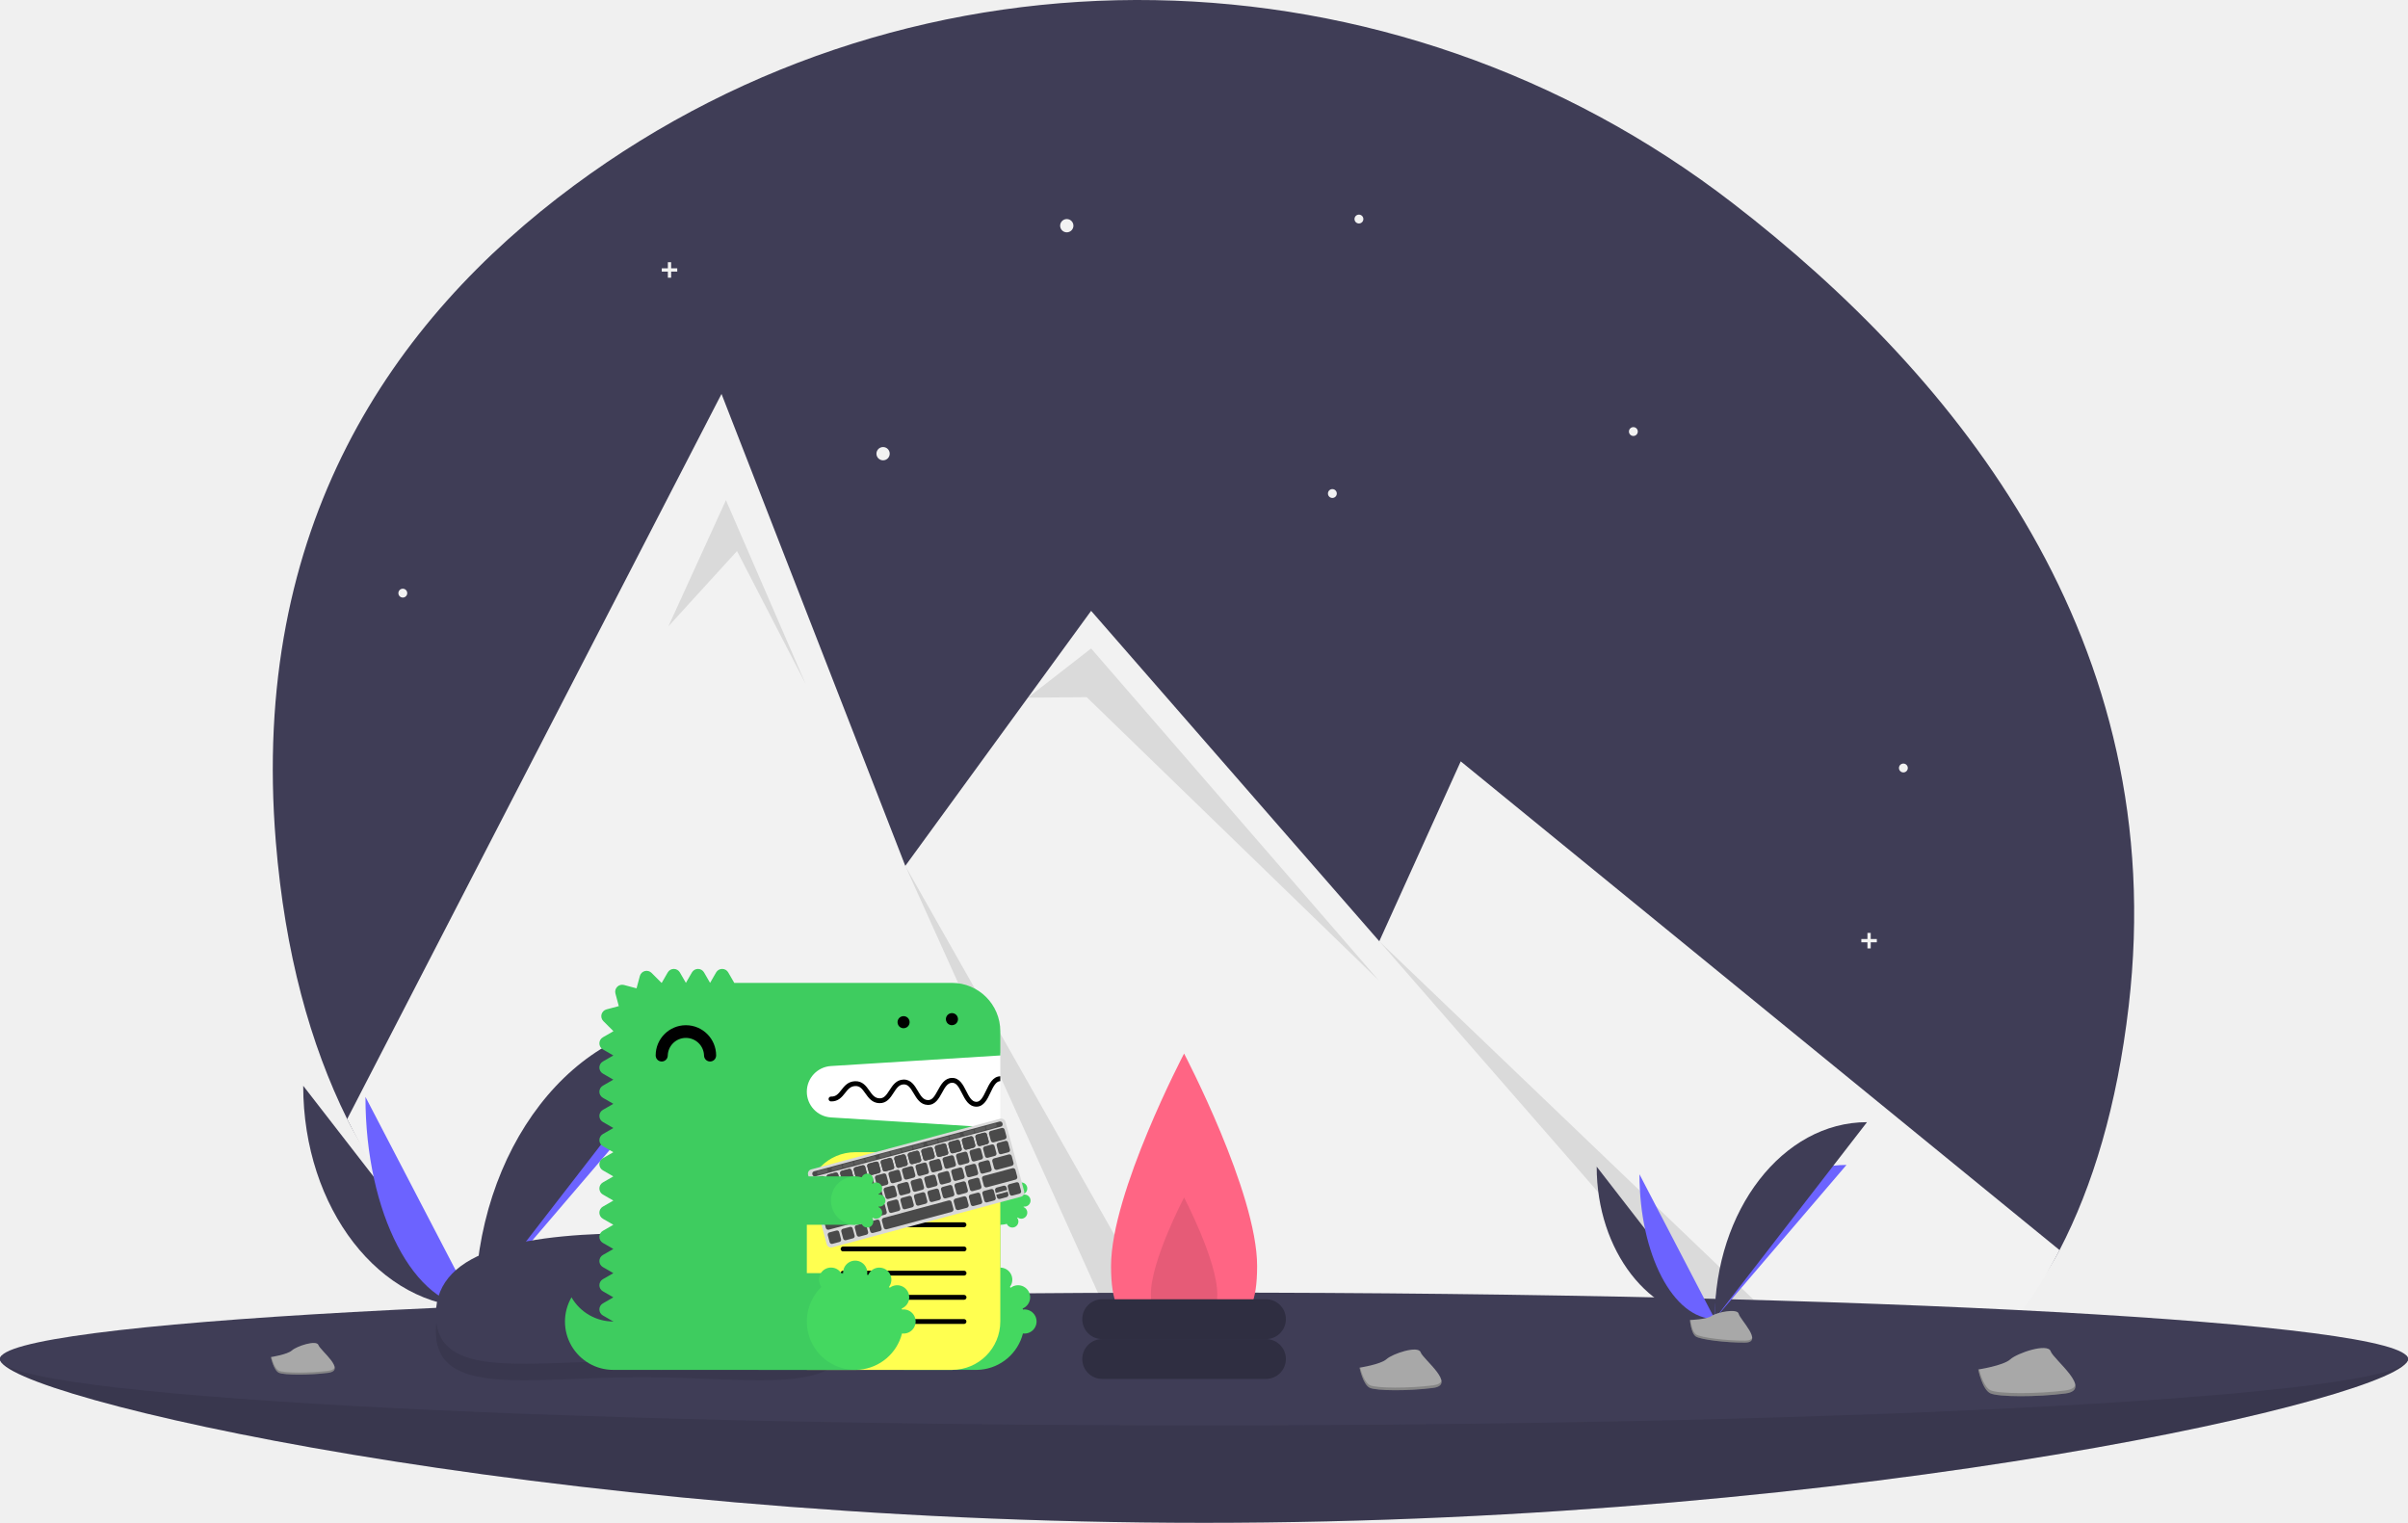
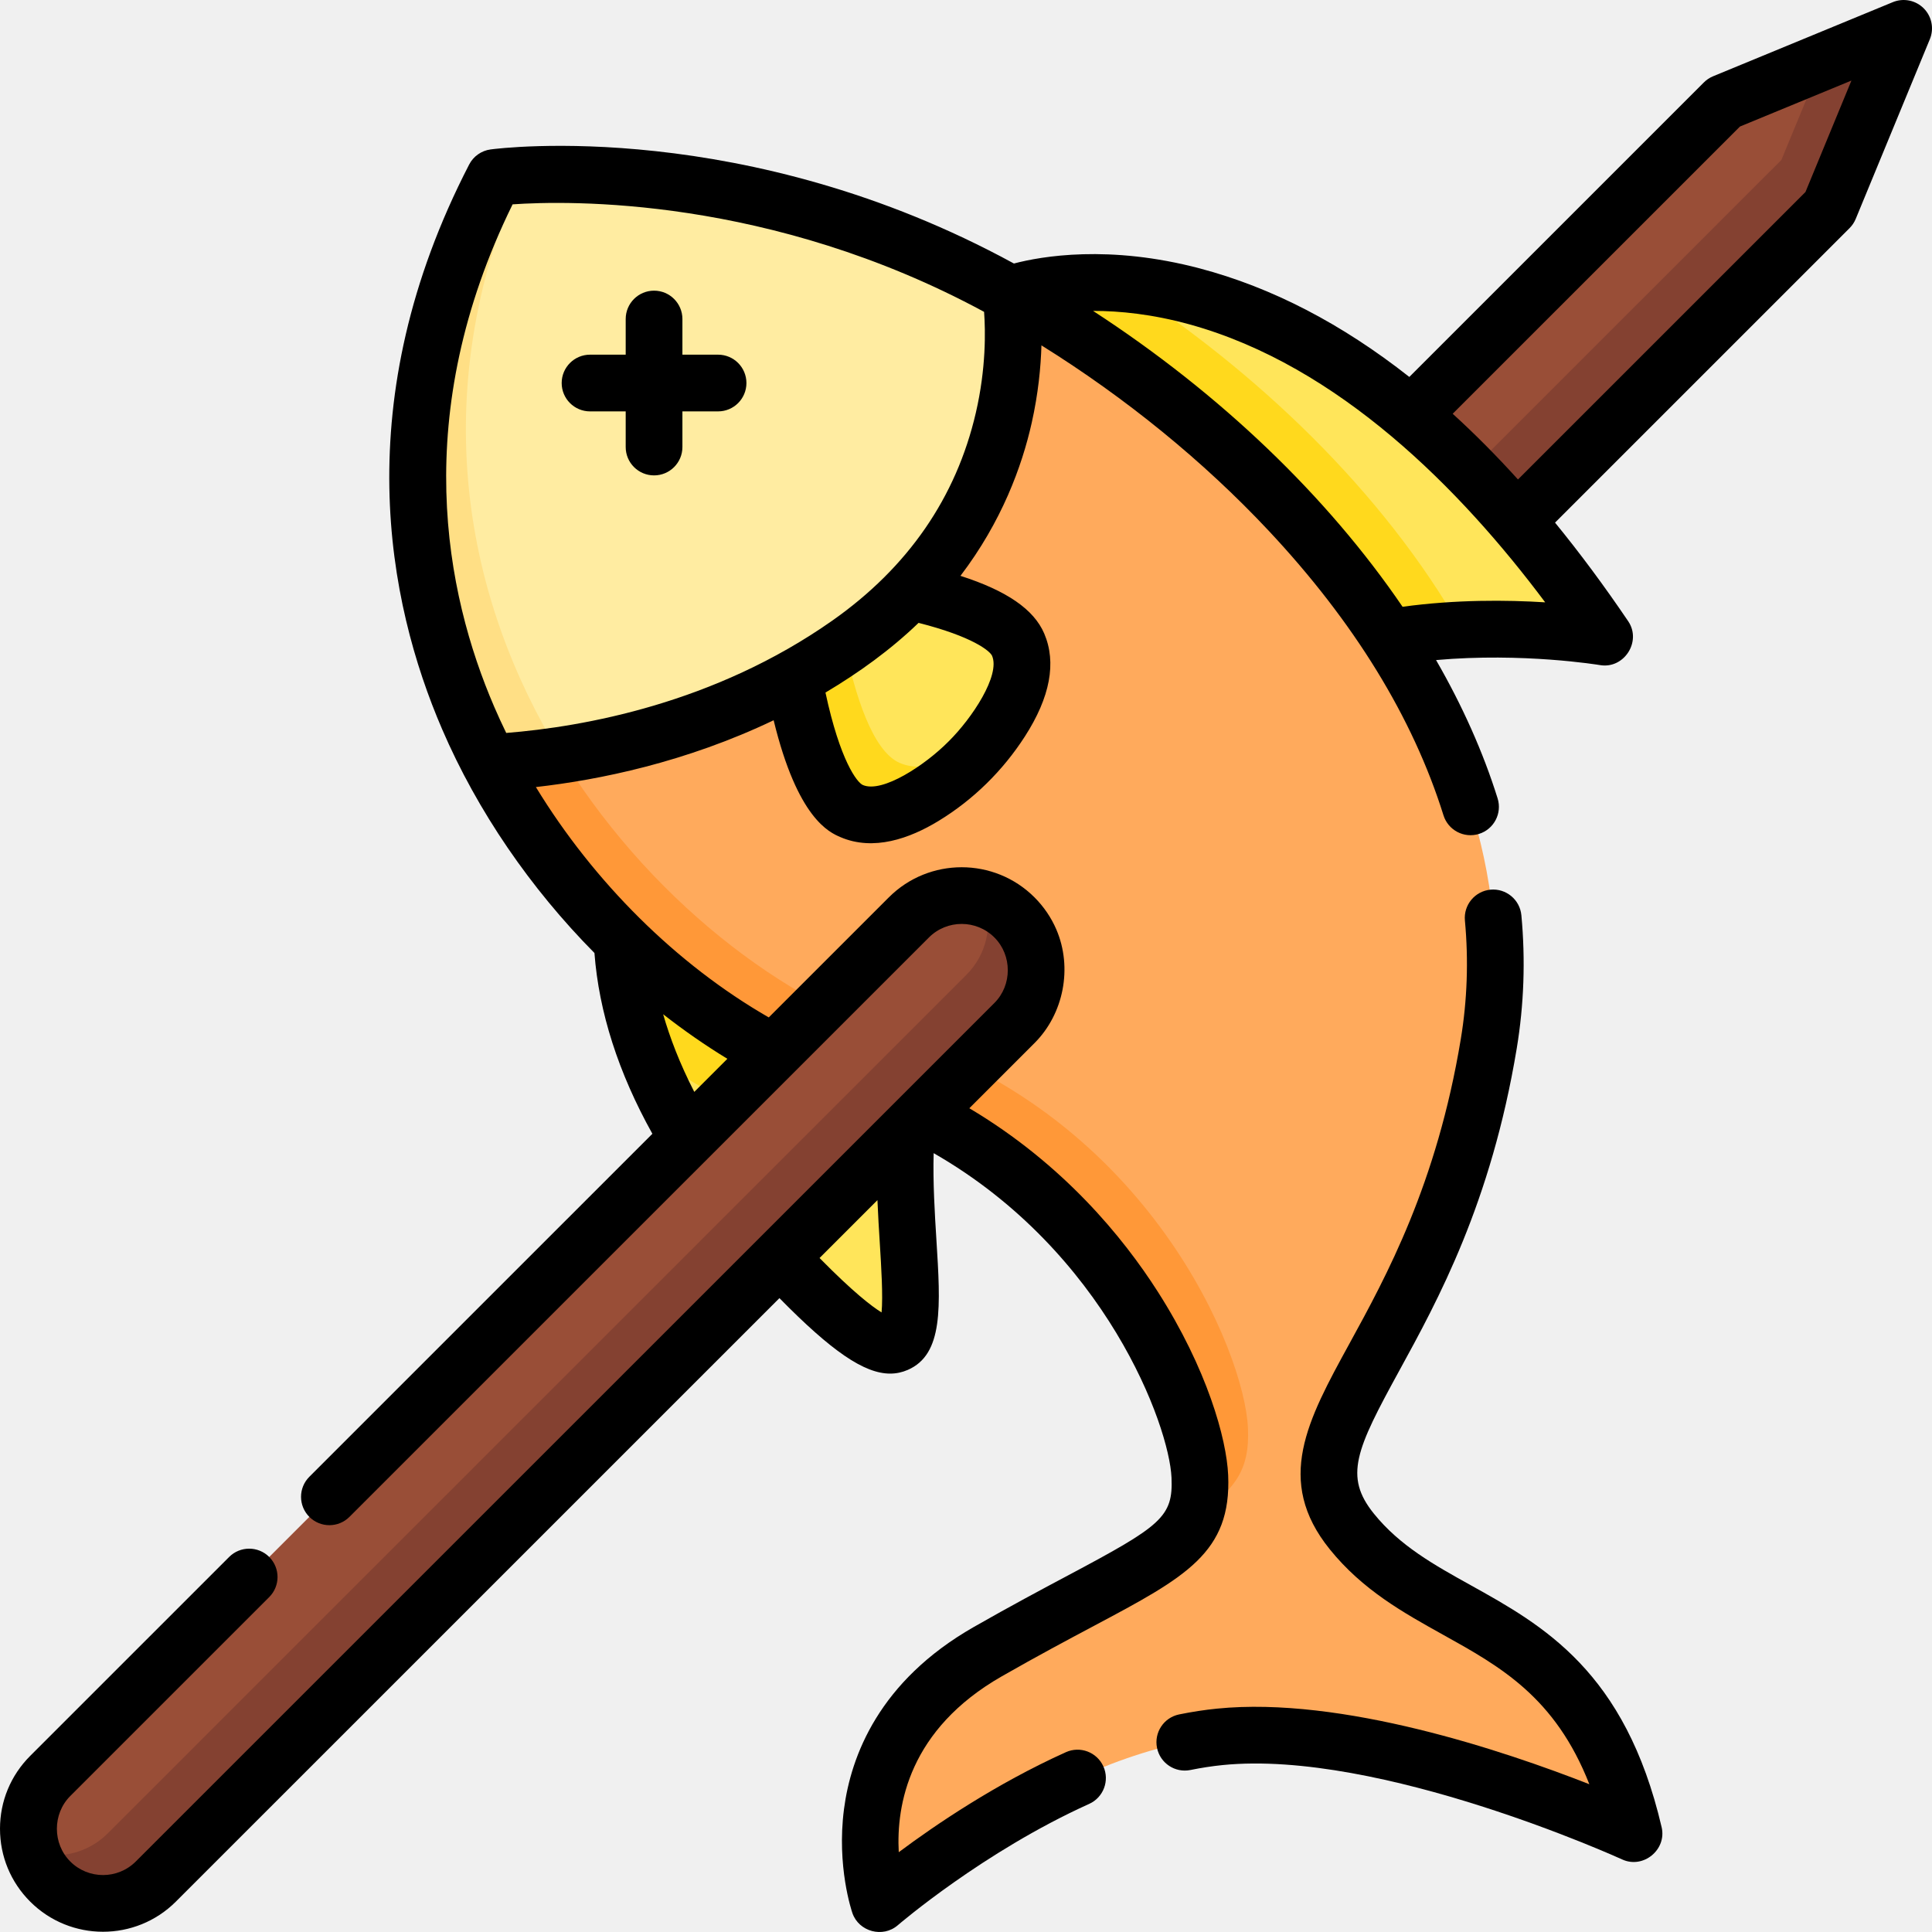
- <svg xmlns="http://www.w3.org/2000/svg" width="1088" height="687.962" viewBox="0 0 1088 687.962">
-   <g id="Group_12" data-name="Group 12" transform="translate(-57 -56)">
-     <g id="Group_11" data-name="Group 11" transform="translate(57 56)">
-       <path id="Path_83" data-name="Path 83" d="M1017.81,560.461c-5.27,45.15-16.22,81.4-31.25,110.31-20,38.52-54.21,54.04-84.77,70.28a193.275,193.275,0,0,1-27.46,11.94c-55.61,19.3-117.85,14.18-166.74,3.99a657.282,657.282,0,0,0-104.09-13.16q-14.97-.675-29.97-.67c-15.42.02-293.07,5.29-360.67-131.57-16.69-33.76-28.13-75-32.24-125.27-11.63-142.12,52.29-235.46,134.74-296.47,155.97-115.41,369.76-110.57,523.43,7.88C941.15,276.621,1036.99,396.031,1017.81,560.461Z" transform="translate(-56 -106.019)" fill="#3f3d56" />
-       <path id="Path_84" data-name="Path 84" d="M986.56,670.771c-20,38.52-47.21,64.04-77.77,80.28a193.272,193.272,0,0,1-27.46,11.94c-55.61,19.3-117.85,14.18-166.74,3.99a657.3,657.3,0,0,0-104.09-13.16q-14.97-.675-29.97-.67-23.13.03-46.25,1.72c-100.17,7.36-253.82-6.43-321.42-143.29L382,283.981,444.95,445.6l20.09,51.59,55.37-75.98L549,381.981l130.2,149.27,36.8-81.27L970.78,657.9l14.21,11.59Z" transform="translate(-56 -106.019)" fill="#f2f2f2" />
-       <path id="Path_85" data-name="Path 85" d="M302,282.962l26-57,36,83-31-60Z" opacity="0.1" />
-       <path id="Path_86" data-name="Path 86" d="M610.5,753.821q-14.97-.675-29.97-.67L465.04,497.191Z" transform="translate(-56 -106.019)" opacity="0.1" />
-       <path id="Path_87" data-name="Path 87" d="M464.411,315.191,493,292.962l130,150-132-128Z" opacity="0.1" />
-       <path id="Path_88" data-name="Path 88" d="M908.79,751.051a193.265,193.265,0,0,1-27.46,11.94L679.2,531.251Z" transform="translate(-56 -106.019)" opacity="0.1" />
-       <circle id="Ellipse_11" data-name="Ellipse 11" cx="3" cy="3" r="3" transform="translate(479 98.962)" fill="#f2f2f2" />
-       <circle id="Ellipse_12" data-name="Ellipse 12" cx="3" cy="3" r="3" transform="translate(396 201.962)" fill="#f2f2f2" />
-       <circle id="Ellipse_13" data-name="Ellipse 13" cx="2" cy="2" r="2" transform="translate(600 220.962)" fill="#f2f2f2" />
-       <circle id="Ellipse_14" data-name="Ellipse 14" cx="2" cy="2" r="2" transform="translate(180 265.962)" fill="#f2f2f2" />
-       <circle id="Ellipse_15" data-name="Ellipse 15" cx="2" cy="2" r="2" transform="translate(612 96.962)" fill="#f2f2f2" />
-       <circle id="Ellipse_16" data-name="Ellipse 16" cx="2" cy="2" r="2" transform="translate(736 192.962)" fill="#f2f2f2" />
-       <circle id="Ellipse_17" data-name="Ellipse 17" cx="2" cy="2" r="2" transform="translate(858 344.962)" fill="#f2f2f2" />
-       <path id="Path_89" data-name="Path 89" d="M306,121.222h-2.76v-2.76h-1.48v2.76H299V122.7h2.76v2.759h1.48V122.7H306Z" fill="#f2f2f2" />
-       <path id="Path_90" data-name="Path 90" d="M848,424.222h-2.76v-2.76h-1.48v2.76H841V425.7h2.76v2.759h1.48V425.7H848Z" fill="#f2f2f2" />
-       <path id="Path_91" data-name="Path 91" d="M1144,719.981c0,16.569-243.557,74-544,74s-544-57.431-544-74,243.557,14,544,14S1144,703.413,1144,719.981Z" transform="translate(-56 -106.019)" fill="#3f3d56" />
-       <path id="Path_92" data-name="Path 92" d="M1144,719.981c0,16.569-243.557,74-544,74s-544-57.431-544-74,243.557,14,544,14S1144,703.413,1144,719.981Z" transform="translate(-56 -106.019)" opacity="0.1" />
-       <ellipse id="Ellipse_18" data-name="Ellipse 18" cx="544" cy="30" rx="544" ry="30" transform="translate(0 583.962)" fill="#3f3d56" />
-       <path id="Path_93" data-name="Path 93" d="M624,677.981c0,33.137-14.775,24-33,24s-33,9.137-33-24,33-96,33-96S624,644.844,624,677.981Z" transform="translate(-56 -106.019)" fill="#ff6584" />
-       <path id="Path_94" data-name="Path 94" d="M606,690.66c0,15.062-6.716,10.909-15,10.909s-15,4.153-15-10.909,15-43.636,15-43.636S606,675.6,606,690.66Z" transform="translate(-56 -106.019)" opacity="0.1" />
-       <rect id="Rectangle_97" data-name="Rectangle 97" width="92" height="18" rx="9" transform="translate(489 604.962)" fill="#2f2e41" />
-       <rect id="Rectangle_98" data-name="Rectangle 98" width="92" height="18" rx="9" transform="translate(489 586.962)" fill="#2f2e41" />
-       <path id="Path_95" data-name="Path 95" d="M193,596.547c0,55.343,34.719,100.126,77.626,100.126" transform="translate(-56 -106.019)" fill="#3f3d56" />
-       <path id="Path_96" data-name="Path 96" d="M270.626,696.673c0-55.965,38.745-101.251,86.626-101.251" transform="translate(-56 -106.019)" fill="#6c63ff" />
-       <path id="Path_97" data-name="Path 97" d="M221.125,601.564c0,52.57,22.14,95.109,49.5,95.109" transform="translate(-56 -106.019)" fill="#6c63ff" />
-       <path id="Path_98" data-name="Path 98" d="M270.626,696.673c0-71.511,44.783-129.377,100.126-129.377" transform="translate(-56 -106.019)" fill="#3f3d56" />
-       <path id="Path_99" data-name="Path 99" d="M254.3,697.379s11.009-.339,14.326-2.7,16.934-5.183,17.757-1.395,16.544,18.844,4.115,18.945-28.879-1.936-32.19-3.953S254.3,697.379,254.3,697.379Z" transform="translate(-56 -106.019)" fill="#a8a8a8" />
-       <path id="Path_100" data-name="Path 100" d="M290.716,710.909c-12.429.1-28.879-1.936-32.19-3.953-2.522-1.536-3.527-7.048-3.863-9.591l-.368.014s.7,8.879,4.009,10.9,19.761,4.053,32.19,3.953c3.588-.029,4.827-1.305,4.759-3.2C294.755,710.174,293.386,710.887,290.716,710.909Z" transform="translate(-56 -106.019)" opacity="0.2" />
-       <path id="Path_101" data-name="Path 101" d="M777.429,633.081c0,38.029,23.857,68.8,53.341,68.8" transform="translate(-56 -106.019)" fill="#3f3d56" />
-       <path id="Path_102" data-name="Path 102" d="M830.769,701.882c0-38.456,26.623-69.575,59.525-69.575" transform="translate(-56 -106.019)" fill="#6c63ff" />
-       <path id="Path_103" data-name="Path 103" d="M796.755,636.528c0,36.124,15.213,65.354,34.014,65.354" transform="translate(-56 -106.019)" fill="#6c63ff" />
-       <path id="Path_104" data-name="Path 104" d="M830.769,701.882c0-49.139,30.773-88.9,68.8-88.9" transform="translate(-56 -106.019)" fill="#3f3d56" />
-       <path id="Path_105" data-name="Path 105" d="M819.548,702.367s7.565-.233,9.844-1.856,11.636-3.562,12.2-.958,11.368,12.949,2.828,13.018-19.844-1.33-22.119-2.716S819.548,702.367,819.548,702.367Z" transform="translate(-56 -106.019)" fill="#a8a8a8" />
-       <path id="Path_106" data-name="Path 106" d="M844.574,711.664c-8.54.069-19.844-1.33-22.119-2.716-1.733-1.056-2.423-4.843-2.654-6.59l-.253.01s.479,6.1,2.755,7.487,13.579,2.785,22.119,2.716c2.465-.02,3.317-.9,3.27-2.2C847.349,711.159,846.409,711.649,844.574,711.664Z" transform="translate(-56 -106.019)" opacity="0.2" />
-       <path id="Path_107" data-name="Path 107" d="M949.813,724.718s11.36-1.729,14.5-4.591,16.89-7.488,18.217-3.667,19.494,17.447,6.633,19.107-30.153,1.609-33.835-.065S949.813,724.718,949.813,724.718Z" transform="translate(-56 -106.019)" fill="#a8a8a8" />
-       <path id="Path_108" data-name="Path 108" d="M989.228,734.173c-12.86,1.659-30.153,1.609-33.835-.065-2.8-1.275-4.535-6.858-5.2-9.45l-.379.061s1.833,9.109,5.516,10.783,20.975,1.725,33.835.065c3.712-.479,4.836-1.956,4.529-3.906C993.319,732.907,991.991,733.817,989.228,734.173Z" transform="translate(-56 -106.019)" opacity="0.2" />
-       <path id="Path_109" data-name="Path 109" d="M670.26,723.9s9.587-1.459,12.237-3.875,14.255-6.32,15.374-3.095,16.452,14.725,5.6,16.125-25.448,1.358-28.555-.055S670.26,723.9,670.26,723.9Z" transform="translate(-56 -106.019)" fill="#a8a8a8" />
-       <path id="Path_110" data-name="Path 110" d="M703.524,731.875c-10.853,1.4-25.448,1.358-28.555-.055-2.367-1.076-3.827-5.788-4.39-7.976l-.32.051s1.547,7.687,4.655,9.1,17.7,1.456,28.555.055c3.133-.4,4.081-1.651,3.822-3.3C706.977,730.807,705.856,731.575,703.524,731.875Z" transform="translate(-56 -106.019)" opacity="0.2" />
-       <path id="Path_111" data-name="Path 111" d="M178.389,719.109s7.463-1.136,9.527-3.016,11.1-4.92,11.969-2.409,12.808,11.463,4.358,12.553-19.811,1.057-22.23-.043S178.389,719.109,178.389,719.109Z" transform="translate(-56 -106.019)" fill="#a8a8a8" />
-       <path id="Path_112" data-name="Path 112" d="M204.285,725.321c-8.449,1.09-19.811,1.057-22.23-.043-1.842-.838-2.979-4.506-3.417-6.209l-.249.04s1.2,5.984,3.624,7.085,13.781,1.133,22.23.043c2.439-.315,3.177-1.285,2.976-2.566C206.973,724.489,206.1,725.087,204.285,725.321Z" transform="translate(-56 -106.019)" opacity="0.2" />
-       <path id="Path_113" data-name="Path 113" d="M439.7,707.337c0,30.22-42.124,20.873-93.7,20.873s-93.074,9.347-93.074-20.873,42.118-36.793,93.694-36.793S439.7,677.117,439.7,707.337Z" transform="translate(-56 -106.019)" opacity="0.1" />
-       <path id="Path_114" data-name="Path 114" d="M439.7,699.9c0,30.22-42.124,20.873-93.7,20.873s-93.074,9.347-93.074-20.873S295.04,663.1,346.616,663.1,439.7,669.676,439.7,699.9Z" transform="translate(-56 -106.019)" fill="#3f3d56" />
-     </g>
-     <g id="docusaurus_keytar" transform="translate(312.271 493.733)">
-       <path id="Path_40" data-name="Path 40" d="M99,52h91.791V89.153H99Z" transform="translate(5.904 -14.001)" fill="#fff" fill-rule="evenodd" />
-       <path id="Path_41" data-name="Path 41" d="M24.855,163.927A21.828,21.828,0,0,1,5.947,153a21.829,21.829,0,0,0,18.908,32.782H46.71V163.927Z" transform="translate(-3 -4.634)" fill="#3ecc5f" fill-rule="evenodd" />
-       <path id="Path_42" data-name="Path 42" d="M121.861,61.1l76.514-4.782V45.39A21.854,21.854,0,0,0,176.52,23.535H78.173L75.441,18.8a3.154,3.154,0,0,0-5.464,0l-2.732,4.732L64.513,18.8a3.154,3.154,0,0,0-5.464,0l-2.732,4.732L53.586,18.8a3.154,3.154,0,0,0-5.464,0L45.39,23.535c-.024,0-.046,0-.071,0l-4.526-4.525a3.153,3.153,0,0,0-5.276,1.414l-1.5,5.577-5.674-1.521a3.154,3.154,0,0,0-3.863,3.864L26,34.023l-5.575,1.494a3.155,3.155,0,0,0-1.416,5.278l4.526,4.526c0,.023,0,.046,0,.07L18.8,48.122a3.154,3.154,0,0,0,0,5.464l4.732,2.732L18.8,59.05a3.154,3.154,0,0,0,0,5.464l4.732,2.732L18.8,69.977a3.154,3.154,0,0,0,0,5.464l4.732,2.732L18.8,80.9a3.154,3.154,0,0,0,0,5.464L23.535,89.1,18.8,91.832a3.154,3.154,0,0,0,0,5.464l4.732,2.732L18.8,102.76a3.154,3.154,0,0,0,0,5.464l4.732,2.732L18.8,113.687a3.154,3.154,0,0,0,0,5.464l4.732,2.732L18.8,124.615a3.154,3.154,0,0,0,0,5.464l4.732,2.732L18.8,135.542a3.154,3.154,0,0,0,0,5.464l4.732,2.732L18.8,146.469a3.154,3.154,0,0,0,0,5.464l4.732,2.732L18.8,157.4a3.154,3.154,0,0,0,0,5.464l4.732,2.732L18.8,168.324a3.154,3.154,0,0,0,0,5.464l4.732,2.732A21.854,21.854,0,0,0,45.39,198.375H176.52a21.854,21.854,0,0,0,21.855-21.855V89.1l-76.514-4.782a11.632,11.632,0,0,1,0-23.219" transform="translate(-1.681 -17.226)" fill="#3ecc5f" fill-rule="evenodd" />
-       <path id="Path_43" data-name="Path 43" d="M143,186.71h32.782V143H143Z" transform="translate(9.984 -5.561)" fill="#3ecc5f" fill-rule="evenodd" />
-       <path id="Path_44" data-name="Path 44" d="M196.71,159.855a5.438,5.438,0,0,0-.7.07c-.042-.164-.081-.329-.127-.493a5.457,5.457,0,1,0-5.4-9.372q-.181-.185-.366-.367a5.454,5.454,0,1,0-9.384-5.4c-.162-.046-.325-.084-.486-.126a5.467,5.467,0,1,0-10.788,0c-.162.042-.325.08-.486.126a5.457,5.457,0,1,0-9.384,5.4,21.843,21.843,0,1,0,36.421,21.02,5.452,5.452,0,1,0,.7-10.858" transform="translate(10.912 -6.025)" fill="#44d860" fill-rule="evenodd" />
-       <path id="Path_45" data-name="Path 45" d="M153,124.855h32.782V103H153Z" transform="translate(10.912 -9.271)" fill="#3ecc5f" fill-rule="evenodd" />
-       <path id="Path_46" data-name="Path 46" d="M194.855,116.765a2.732,2.732,0,1,0,0-5.464,2.811,2.811,0,0,0-.349.035c-.022-.082-.04-.164-.063-.246a2.733,2.733,0,0,0-1.052-5.253,2.7,2.7,0,0,0-1.648.566q-.09-.093-.184-.184a2.7,2.7,0,0,0,.553-1.633,2.732,2.732,0,0,0-5.245-1.07,10.928,10.928,0,1,0,0,21.031,2.732,2.732,0,0,0,5.245-1.07,2.7,2.7,0,0,0-.553-1.633q.093-.09.184-.184a2.7,2.7,0,0,0,1.648.566,2.732,2.732,0,0,0,1.052-5.253c.023-.081.042-.164.063-.246a2.814,2.814,0,0,0,.349.035" transform="translate(12.767 -9.377)" fill="#44d860" fill-rule="evenodd" />
-       <path id="Path_47" data-name="Path 47" d="M65.087,56.891a2.732,2.732,0,0,1-2.732-2.732,8.2,8.2,0,0,0-16.391,0,2.732,2.732,0,0,1-5.464,0,13.659,13.659,0,0,1,27.319,0,2.732,2.732,0,0,1-2.732,2.732" transform="translate(0.478 -15.068)" fill-rule="evenodd" />
-       <path id="Path_48" data-name="Path 48" d="M103,191.347h65.565a21.854,21.854,0,0,0,21.855-21.855V93H124.855A21.854,21.854,0,0,0,103,114.855Z" transform="translate(6.275 -10.199)" fill="#ffff50" fill-rule="evenodd" />
-       <path id="Path_49" data-name="Path 49" d="M173.216,129.787H118.535a1.093,1.093,0,1,1,0-2.185h54.681a1.093,1.093,0,0,1,0,2.185m0,21.855H118.535a1.093,1.093,0,1,1,0-2.186h54.681a1.093,1.093,0,0,1,0,2.186m0,21.855H118.535a1.093,1.093,0,1,1,0-2.185h54.681a1.093,1.093,0,0,1,0,2.185m0-54.434H118.535a1.093,1.093,0,1,1,0-2.185h54.681a1.093,1.093,0,0,1,0,2.185m0,21.652H118.535a1.093,1.093,0,1,1,0-2.186h54.681a1.093,1.093,0,0,1,0,2.186m0,21.855H118.535a1.093,1.093,0,1,1,0-2.186h54.681a1.093,1.093,0,0,1,0,2.186M189.585,61.611c-.013,0-.024-.007-.037-.005-3.377.115-4.974,3.492-6.384,6.472-1.471,3.114-2.608,5.139-4.473,5.078-2.064-.074-3.244-2.406-4.494-4.874-1.436-2.835-3.075-6.049-6.516-5.929-3.329.114-4.932,3.053-6.346,5.646-1.5,2.762-2.529,4.442-4.5,4.364-2.106-.076-3.225-1.972-4.52-4.167-1.444-2.443-3.112-5.191-6.487-5.1-3.272.113-4.879,2.606-6.3,4.808-1.5,2.328-2.552,3.746-4.551,3.662-2.156-.076-3.27-1.65-4.558-3.472-1.447-2.047-3.077-4.363-6.442-4.251-3.2.109-4.807,2.153-6.224,3.954-1.346,1.709-2.4,3.062-4.621,2.977a1.093,1.093,0,0,0-.079,2.186c3.3.11,4.967-1.967,6.417-3.81,1.286-1.635,2.4-3.045,4.582-3.12,2.1-.09,3.091,1.218,4.584,3.327,1.417,2,3.026,4.277,6.263,4.394,3.391.114,5.022-2.42,6.467-4.663,1.292-2,2.406-3.734,4.535-3.807,1.959-.073,3.026,1.475,4.529,4.022,1.417,2.4,3.023,5.121,6.324,5.241,3.415.118,5.064-2.863,6.5-5.5,1.245-2.282,2.419-4.437,4.5-4.509,1.959-.046,2.981,1.743,4.492,4.732,1.412,2.79,3.013,5.95,6.365,6.071l.185,0c3.348,0,4.937-3.36,6.343-6.331,1.245-2.634,2.423-5.114,4.444-5.216Z" transform="translate(7.109 -13.11)" fill-rule="evenodd" />
-       <path id="Path_50" data-name="Path 50" d="M83,186.71h43.71V143H83Z" transform="translate(4.42 -5.561)" fill="#3ecc5f" fill-rule="evenodd" />
-       <g id="Group_8" data-name="Group 8" transform="matrix(0.966, -0.259, 0.259, 0.966, 109.327, 91.085)">
-         <rect id="Rectangle_3" data-name="Rectangle 3" width="92.361" height="36.462" rx="2" transform="translate(0 0)" fill="#d8d8d8" />
-         <g id="Group_2" data-name="Group 2" transform="translate(1.531 23.03)">
-           <rect id="Rectangle_4" data-name="Rectangle 4" width="5.336" height="5.336" rx="1" transform="translate(16.797 0)" fill="#4a4a4a" />
-           <rect id="Rectangle_5" data-name="Rectangle 5" width="5.336" height="5.336" rx="1" transform="translate(23.12 0)" fill="#4a4a4a" />
-           <rect id="Rectangle_6" data-name="Rectangle 6" width="5.336" height="5.336" rx="1" transform="translate(29.444 0)" fill="#4a4a4a" />
-           <rect id="Rectangle_7" data-name="Rectangle 7" width="5.336" height="5.336" rx="1" transform="translate(35.768 0)" fill="#4a4a4a" />
-           <rect id="Rectangle_8" data-name="Rectangle 8" width="5.336" height="5.336" rx="1" transform="translate(42.091 0)" fill="#4a4a4a" />
-           <rect id="Rectangle_9" data-name="Rectangle 9" width="5.336" height="5.336" rx="1" transform="translate(48.415 0)" fill="#4a4a4a" />
-           <rect id="Rectangle_10" data-name="Rectangle 10" width="5.336" height="5.336" rx="1" transform="translate(54.739 0)" fill="#4a4a4a" />
-           <rect id="Rectangle_11" data-name="Rectangle 11" width="5.336" height="5.336" rx="1" transform="translate(61.063 0)" fill="#4a4a4a" />
-           <rect id="Rectangle_12" data-name="Rectangle 12" width="5.336" height="5.336" rx="1" transform="translate(67.386 0)" fill="#4a4a4a" />
-           <path id="Path_51" data-name="Path 51" d="M1.093,0H14.518a1.093,1.093,0,0,1,1.093,1.093V4.243a1.093,1.093,0,0,1-1.093,1.093H1.093A1.093,1.093,0,0,1,0,4.243V1.093A1.093,1.093,0,0,1,1.093,0ZM75,0H88.426a1.093,1.093,0,0,1,1.093,1.093V4.243a1.093,1.093,0,0,1-1.093,1.093H75a1.093,1.093,0,0,1-1.093-1.093V1.093A1.093,1.093,0,0,1,75,0Z" transform="translate(0 0)" fill="#4a4a4a" fill-rule="evenodd" />
-         </g>
-         <g id="Group_3" data-name="Group 3" transform="translate(1.531 10.261)">
-           <path id="Path_52" data-name="Path 52" d="M1.093,0H6.218A1.093,1.093,0,0,1,7.31,1.093V4.242A1.093,1.093,0,0,1,6.218,5.335H1.093A1.093,1.093,0,0,1,0,4.242V1.093A1.093,1.093,0,0,1,1.093,0Z" transform="translate(0 0)" fill="#4a4a4a" fill-rule="evenodd" />
-           <rect id="Rectangle_13" data-name="Rectangle 13" width="5.336" height="5.336" rx="1" transform="translate(8.299 0)" fill="#4a4a4a" />
-           <rect id="Rectangle_14" data-name="Rectangle 14" width="5.336" height="5.336" rx="1" transform="translate(14.623 0)" fill="#4a4a4a" />
-           <rect id="Rectangle_15" data-name="Rectangle 15" width="5.336" height="5.336" rx="1" transform="translate(20.947 0)" fill="#4a4a4a" />
-           <rect id="Rectangle_16" data-name="Rectangle 16" width="5.336" height="5.336" rx="1" transform="translate(27.271 0)" fill="#4a4a4a" />
-           <rect id="Rectangle_17" data-name="Rectangle 17" width="5.336" height="5.336" rx="1" transform="translate(33.594 0)" fill="#4a4a4a" />
-           <rect id="Rectangle_18" data-name="Rectangle 18" width="5.336" height="5.336" rx="1" transform="translate(39.918 0)" fill="#4a4a4a" />
-           <rect id="Rectangle_19" data-name="Rectangle 19" width="5.336" height="5.336" rx="1" transform="translate(46.242 0)" fill="#4a4a4a" />
-           <rect id="Rectangle_20" data-name="Rectangle 20" width="5.336" height="5.336" rx="1" transform="translate(52.565 0)" fill="#4a4a4a" />
-           <rect id="Rectangle_21" data-name="Rectangle 21" width="5.336" height="5.336" rx="1" transform="translate(58.888 0)" fill="#4a4a4a" />
-           <rect id="Rectangle_22" data-name="Rectangle 22" width="5.336" height="5.336" rx="1" transform="translate(65.212 0)" fill="#4a4a4a" />
-           <rect id="Rectangle_23" data-name="Rectangle 23" width="5.336" height="5.336" rx="1" transform="translate(71.536 0)" fill="#4a4a4a" />
-           <rect id="Rectangle_24" data-name="Rectangle 24" width="5.336" height="5.336" rx="1" transform="translate(77.859 0)" fill="#4a4a4a" />
-           <rect id="Rectangle_25" data-name="Rectangle 25" width="5.336" height="5.336" rx="1" transform="translate(84.183 0)" fill="#4a4a4a" />
-         </g>
-         <g id="Group_4" data-name="Group 4" transform="translate(91.05 9.546) rotate(180)">
-           <path id="Path_53" data-name="Path 53" d="M1.093,0H6.219A1.093,1.093,0,0,1,7.312,1.093v3.15A1.093,1.093,0,0,1,6.219,5.336H1.093A1.093,1.093,0,0,1,0,4.243V1.093A1.093,1.093,0,0,1,1.093,0Z" transform="translate(0 0)" fill="#4a4a4a" fill-rule="evenodd" />
-           <rect id="Rectangle_26" data-name="Rectangle 26" width="5.336" height="5.336" rx="1" transform="translate(8.299 0)" fill="#4a4a4a" />
-           <rect id="Rectangle_27" data-name="Rectangle 27" width="5.336" height="5.336" rx="1" transform="translate(14.623 0)" fill="#4a4a4a" />
-           <rect id="Rectangle_28" data-name="Rectangle 28" width="5.336" height="5.336" rx="1" transform="translate(20.947 0)" fill="#4a4a4a" />
-           <rect id="Rectangle_29" data-name="Rectangle 29" width="5.336" height="5.336" rx="1" transform="translate(27.271 0)" fill="#4a4a4a" />
-           <rect id="Rectangle_30" data-name="Rectangle 30" width="5.336" height="5.336" rx="1" transform="translate(33.594 0)" fill="#4a4a4a" />
-           <rect id="Rectangle_31" data-name="Rectangle 31" width="5.336" height="5.336" rx="1" transform="translate(39.918 0)" fill="#4a4a4a" />
-           <rect id="Rectangle_32" data-name="Rectangle 32" width="5.336" height="5.336" rx="1" transform="translate(46.242 0)" fill="#4a4a4a" />
-           <rect id="Rectangle_33" data-name="Rectangle 33" width="5.336" height="5.336" rx="1" transform="translate(52.565 0)" fill="#4a4a4a" />
-           <rect id="Rectangle_34" data-name="Rectangle 34" width="5.336" height="5.336" rx="1" transform="translate(58.889 0)" fill="#4a4a4a" />
-           <rect id="Rectangle_35" data-name="Rectangle 35" width="5.336" height="5.336" rx="1" transform="translate(65.213 0)" fill="#4a4a4a" />
-           <rect id="Rectangle_36" data-name="Rectangle 36" width="5.336" height="5.336" rx="1" transform="translate(71.537 0)" fill="#4a4a4a" />
-           <rect id="Rectangle_37" data-name="Rectangle 37" width="5.336" height="5.336" rx="1" transform="translate(77.86 0)" fill="#4a4a4a" />
-           <rect id="Rectangle_38" data-name="Rectangle 38" width="5.336" height="5.336" rx="1" transform="translate(84.183 0)" fill="#4a4a4a" />
-           <rect id="Rectangle_39" data-name="Rectangle 39" width="5.336" height="5.336" rx="1" transform="translate(8.299 0)" fill="#4a4a4a" />
-           <rect id="Rectangle_40" data-name="Rectangle 40" width="5.336" height="5.336" rx="1" transform="translate(14.623 0)" fill="#4a4a4a" />
-           <rect id="Rectangle_41" data-name="Rectangle 41" width="5.336" height="5.336" rx="1" transform="translate(20.947 0)" fill="#4a4a4a" />
-           <rect id="Rectangle_42" data-name="Rectangle 42" width="5.336" height="5.336" rx="1" transform="translate(27.271 0)" fill="#4a4a4a" />
-           <rect id="Rectangle_43" data-name="Rectangle 43" width="5.336" height="5.336" rx="1" transform="translate(33.594 0)" fill="#4a4a4a" />
-           <rect id="Rectangle_44" data-name="Rectangle 44" width="5.336" height="5.336" rx="1" transform="translate(39.918 0)" fill="#4a4a4a" />
-           <rect id="Rectangle_45" data-name="Rectangle 45" width="5.336" height="5.336" rx="1" transform="translate(46.242 0)" fill="#4a4a4a" />
-           <rect id="Rectangle_46" data-name="Rectangle 46" width="5.336" height="5.336" rx="1" transform="translate(52.565 0)" fill="#4a4a4a" />
-           <rect id="Rectangle_47" data-name="Rectangle 47" width="5.336" height="5.336" rx="1" transform="translate(58.889 0)" fill="#4a4a4a" />
-           <rect id="Rectangle_48" data-name="Rectangle 48" width="5.336" height="5.336" rx="1" transform="translate(65.213 0)" fill="#4a4a4a" />
-           <rect id="Rectangle_49" data-name="Rectangle 49" width="5.336" height="5.336" rx="1" transform="translate(71.537 0)" fill="#4a4a4a" />
-           <rect id="Rectangle_50" data-name="Rectangle 50" width="5.336" height="5.336" rx="1" transform="translate(77.86 0)" fill="#4a4a4a" />
-           <rect id="Rectangle_51" data-name="Rectangle 51" width="5.336" height="5.336" rx="1" transform="translate(84.183 0)" fill="#4a4a4a" />
-         </g>
-         <g id="Group_6" data-name="Group 6" transform="translate(1.531 16.584)">
-           <path id="Path_54" data-name="Path 54" d="M1.093,0h7.3A1.093,1.093,0,0,1,9.485,1.093v3.15A1.093,1.093,0,0,1,8.392,5.336h-7.3A1.093,1.093,0,0,1,0,4.243V1.094A1.093,1.093,0,0,1,1.093,0Z" transform="translate(0 0)" fill="#4a4a4a" fill-rule="evenodd" />
-           <g id="Group_5" data-name="Group 5" transform="translate(10.671 0)">
-             <rect id="Rectangle_52" data-name="Rectangle 52" width="5.336" height="5.336" rx="1" fill="#4a4a4a" />
-             <rect id="Rectangle_53" data-name="Rectangle 53" width="5.336" height="5.336" rx="1" transform="translate(6.324 0)" fill="#4a4a4a" />
-             <rect id="Rectangle_54" data-name="Rectangle 54" width="5.336" height="5.336" rx="1" transform="translate(12.647 0)" fill="#4a4a4a" />
-             <rect id="Rectangle_55" data-name="Rectangle 55" width="5.336" height="5.336" rx="1" transform="translate(18.971 0)" fill="#4a4a4a" />
-             <rect id="Rectangle_56" data-name="Rectangle 56" width="5.336" height="5.336" rx="1" transform="translate(25.295 0)" fill="#4a4a4a" />
-             <rect id="Rectangle_57" data-name="Rectangle 57" width="5.336" height="5.336" rx="1" transform="translate(31.619 0)" fill="#4a4a4a" />
-             <rect id="Rectangle_58" data-name="Rectangle 58" width="5.336" height="5.336" rx="1" transform="translate(37.942 0)" fill="#4a4a4a" />
-             <rect id="Rectangle_59" data-name="Rectangle 59" width="5.336" height="5.336" rx="1" transform="translate(44.265 0)" fill="#4a4a4a" />
-             <rect id="Rectangle_60" data-name="Rectangle 60" width="5.336" height="5.336" rx="1" transform="translate(50.589 0)" fill="#4a4a4a" />
-             <rect id="Rectangle_61" data-name="Rectangle 61" width="5.336" height="5.336" rx="1" transform="translate(56.912 0)" fill="#4a4a4a" />
-             <rect id="Rectangle_62" data-name="Rectangle 62" width="5.336" height="5.336" rx="1" transform="translate(63.236 0)" fill="#4a4a4a" />
-           </g>
-           <path id="Path_55" data-name="Path 55" d="M1.094,0H8A1.093,1.093,0,0,1,9.091,1.093v3.15A1.093,1.093,0,0,1,8,5.336H1.093A1.093,1.093,0,0,1,0,4.243V1.094A1.093,1.093,0,0,1,1.093,0Z" transform="translate(80.428 0)" fill="#4a4a4a" fill-rule="evenodd" />
-         </g>
-         <g id="Group_7" data-name="Group 7" transform="translate(1.531 29.627)">
-           <rect id="Rectangle_63" data-name="Rectangle 63" width="5.336" height="5.336" rx="1" transform="translate(0 0)" fill="#4a4a4a" />
-           <rect id="Rectangle_64" data-name="Rectangle 64" width="5.336" height="5.336" rx="1" transform="translate(6.324 0)" fill="#4a4a4a" />
-           <rect id="Rectangle_65" data-name="Rectangle 65" width="5.336" height="5.336" rx="1" transform="translate(12.647 0)" fill="#4a4a4a" />
-           <rect id="Rectangle_66" data-name="Rectangle 66" width="5.336" height="5.336" rx="1" transform="translate(18.971 0)" fill="#4a4a4a" />
-           <path id="Path_56" data-name="Path 56" d="M1.093,0H31.515a1.093,1.093,0,0,1,1.093,1.093V4.244a1.093,1.093,0,0,1-1.093,1.093H1.093A1.093,1.093,0,0,1,0,4.244V1.093A1.093,1.093,0,0,1,1.093,0ZM34.687,0h3.942a1.093,1.093,0,0,1,1.093,1.093V4.244a1.093,1.093,0,0,1-1.093,1.093H34.687a1.093,1.093,0,0,1-1.093-1.093V1.093A1.093,1.093,0,0,1,34.687,0Z" transform="translate(25.294 0)" fill="#4a4a4a" fill-rule="evenodd" />
-           <rect id="Rectangle_67" data-name="Rectangle 67" width="5.336" height="5.336" rx="1" transform="translate(66.003 0)" fill="#4a4a4a" />
-           <rect id="Rectangle_68" data-name="Rectangle 68" width="5.336" height="5.336" rx="1" transform="translate(72.327 0)" fill="#4a4a4a" />
-           <rect id="Rectangle_69" data-name="Rectangle 69" width="5.336" height="5.336" rx="1" transform="translate(84.183 0)" fill="#4a4a4a" />
-           <path id="Path_57" data-name="Path 57" d="M5.336,0V1.18A1.093,1.093,0,0,1,4.243,2.273H1.093A1.093,1.093,0,0,1,0,1.18V0Z" transform="translate(83.59 2.273) rotate(180)" fill="#4a4a4a" />
-           <path id="Path_58" data-name="Path 58" d="M5.336,0V1.18A1.093,1.093,0,0,1,4.243,2.273H1.093A1.093,1.093,0,0,1,0,1.18V0Z" transform="translate(78.255 3.063)" fill="#4a4a4a" />
-         </g>
-         <rect id="Rectangle_70" data-name="Rectangle 70" width="88.927" height="2.371" rx="1.085" transform="translate(1.925 1.17)" fill="#4a4a4a" />
-         <rect id="Rectangle_71" data-name="Rectangle 71" width="4.986" height="1.581" rx="0.723" transform="translate(4.1 1.566)" fill="#d8d8d8" opacity="0.136" />
-         <rect id="Rectangle_72" data-name="Rectangle 72" width="4.986" height="1.581" rx="0.723" transform="translate(10.923 1.566)" fill="#d8d8d8" opacity="0.136" />
-         <rect id="Rectangle_73" data-name="Rectangle 73" width="4.986" height="1.581" rx="0.723" transform="translate(16.173 1.566)" fill="#d8d8d8" opacity="0.136" />
-         <rect id="Rectangle_74" data-name="Rectangle 74" width="4.986" height="1.581" rx="0.723" transform="translate(21.421 1.566)" fill="#d8d8d8" opacity="0.136" />
-         <rect id="Rectangle_75" data-name="Rectangle 75" width="4.986" height="1.581" rx="0.723" transform="translate(26.671 1.566)" fill="#d8d8d8" opacity="0.136" />
-         <rect id="Rectangle_76" data-name="Rectangle 76" width="4.986" height="1.581" rx="0.723" transform="translate(33.232 1.566)" fill="#d8d8d8" opacity="0.136" />
-         <rect id="Rectangle_77" data-name="Rectangle 77" width="4.986" height="1.581" rx="0.723" transform="translate(38.48 1.566)" fill="#d8d8d8" opacity="0.136" />
-         <rect id="Rectangle_78" data-name="Rectangle 78" width="4.986" height="1.581" rx="0.723" transform="translate(43.73 1.566)" fill="#d8d8d8" opacity="0.136" />
-         <rect id="Rectangle_79" data-name="Rectangle 79" width="4.986" height="1.581" rx="0.723" transform="translate(48.978 1.566)" fill="#d8d8d8" opacity="0.136" />
-         <rect id="Rectangle_80" data-name="Rectangle 80" width="4.986" height="1.581" rx="0.723" transform="translate(55.54 1.566)" fill="#d8d8d8" opacity="0.136" />
-         <rect id="Rectangle_81" data-name="Rectangle 81" width="4.986" height="1.581" rx="0.723" transform="translate(60.788 1.566)" fill="#d8d8d8" opacity="0.136" />
-         <rect id="Rectangle_82" data-name="Rectangle 82" width="4.986" height="1.581" rx="0.723" transform="translate(66.038 1.566)" fill="#d8d8d8" opacity="0.136" />
-         <rect id="Rectangle_83" data-name="Rectangle 83" width="4.986" height="1.581" rx="0.723" transform="translate(72.599 1.566)" fill="#d8d8d8" opacity="0.136" />
-         <rect id="Rectangle_84" data-name="Rectangle 84" width="4.986" height="1.581" rx="0.723" transform="translate(77.847 1.566)" fill="#d8d8d8" opacity="0.136" />
-         <rect id="Rectangle_85" data-name="Rectangle 85" width="4.986" height="1.581" rx="0.723" transform="translate(83.097 1.566)" fill="#d8d8d8" opacity="0.136" />
-       </g>
-       <path id="Path_59" data-name="Path 59" d="M146.71,159.855a5.439,5.439,0,0,0-.7.07c-.042-.164-.081-.329-.127-.493a5.457,5.457,0,1,0-5.4-9.372q-.181-.185-.366-.367a5.454,5.454,0,1,0-9.384-5.4c-.162-.046-.325-.084-.486-.126a5.467,5.467,0,1,0-10.788,0c-.162.042-.325.08-.486.126a5.457,5.457,0,1,0-9.384,5.4,21.843,21.843,0,1,0,36.421,21.02,5.452,5.452,0,1,0,.7-10.858" transform="translate(6.275 -6.025)" fill="#44d860" fill-rule="evenodd" />
-       <path id="Path_60" data-name="Path 60" d="M83,124.855h43.71V103H83Z" transform="translate(4.42 -9.271)" fill="#3ecc5f" fill-rule="evenodd" />
-       <path id="Path_61" data-name="Path 61" d="M134.855,116.765a2.732,2.732,0,1,0,0-5.464,2.811,2.811,0,0,0-.349.035c-.022-.082-.04-.164-.063-.246a2.733,2.733,0,0,0-1.052-5.253,2.7,2.7,0,0,0-1.648.566q-.09-.093-.184-.184a2.7,2.7,0,0,0,.553-1.633,2.732,2.732,0,0,0-5.245-1.07,10.928,10.928,0,1,0,0,21.031,2.732,2.732,0,0,0,5.245-1.07,2.7,2.7,0,0,0-.553-1.633q.093-.09.184-.184a2.7,2.7,0,0,0,1.648.566,2.732,2.732,0,0,0,1.052-5.253c.023-.081.042-.164.063-.246a2.811,2.811,0,0,0,.349.035" transform="translate(7.202 -9.377)" fill="#44d860" fill-rule="evenodd" />
-       <path id="Path_62" data-name="Path 62" d="M143.232,42.33a2.967,2.967,0,0,1-.535-.055,2.754,2.754,0,0,1-.514-.153,2.838,2.838,0,0,1-.471-.251,4.139,4.139,0,0,1-.415-.339,3.2,3.2,0,0,1-.338-.415A2.7,2.7,0,0,1,140.5,39.6a2.968,2.968,0,0,1,.055-.535,3.152,3.152,0,0,1,.152-.514,2.874,2.874,0,0,1,.252-.47,2.633,2.633,0,0,1,.753-.754,2.837,2.837,0,0,1,.471-.251,2.753,2.753,0,0,1,.514-.153,2.527,2.527,0,0,1,1.071,0,2.654,2.654,0,0,1,.983.4,4.139,4.139,0,0,1,.415.339,4.019,4.019,0,0,1,.339.415,2.786,2.786,0,0,1,.251.47,2.864,2.864,0,0,1,.208,1.049,2.77,2.77,0,0,1-.8,1.934,4.139,4.139,0,0,1-.415.339,2.722,2.722,0,0,1-1.519.459m21.855-1.366a2.789,2.789,0,0,1-1.935-.8,4.162,4.162,0,0,1-.338-.415,2.7,2.7,0,0,1-.459-1.519,2.789,2.789,0,0,1,.8-1.934,4.139,4.139,0,0,1,.415-.339,2.838,2.838,0,0,1,.471-.251,2.752,2.752,0,0,1,.514-.153,2.527,2.527,0,0,1,1.071,0,2.654,2.654,0,0,1,.983.4,4.139,4.139,0,0,1,.415.339,2.79,2.79,0,0,1,.8,1.934,3.069,3.069,0,0,1-.055.535,2.779,2.779,0,0,1-.153.514,3.885,3.885,0,0,1-.251.47,4.02,4.02,0,0,1-.339.415,4.138,4.138,0,0,1-.415.339,2.722,2.722,0,0,1-1.519.459" transform="translate(9.753 -15.532)" fill-rule="evenodd" />
-     </g>
-   </g>
+ <svg xmlns="http://www.w3.org/2000/svg" id="Capa_1" enable-background="new 0 0 512 512" height="512" viewBox="0 0 512 512" width="512">
+   <path d="m131.008 47.049s66.206-8.826 136.825 30.892c70.619 39.719 140.419 115.948 126.7 198.697s-58.418 101.776-36.29 129.212c22.128 27.435 61.073 21.24 74.793 80.094 0 0-65.499-30.09-109.755-25.665s-90.282 44.251-90.282 44.251-14.604-42.038 28.766-66.818c43.371-24.78 57.09-26.108 56.205-46.463s-26.436-82.188-93.321-103.93c-66.885-21.743-154.031-123.377-93.641-240.27z" fill="#ffaa5c" />
+   <path d="m317.97 391.247c.184 4.224-.273 7.622-1.482 10.587 10.793-6.729 14.721-12.172 14.235-23.341-.885-20.355-26.435-82.188-93.321-103.93-64.551-20.983-147.953-116.38-99.414-228.089-4.499.245-6.98.574-6.98.574-60.39 116.893 26.755 218.526 93.641 240.268 66.885 21.743 92.436 83.576 93.321 103.931z" fill="#ff9838" />
+   <path d="m131.008 47.049c-30.009 58.087-23.58 112.4-1.316 155.021 22.039-1.165 60.44-7.022 95.201-31.453 52.578-36.953 42.94-92.676 42.94-92.676-70.619-39.718-136.825-30.892-136.825-30.892z" fill="#ffeca1" />
+   <path d="m137.988 46.475c-4.498.245-6.98.574-6.98.574-30.009 58.087-23.58 112.4-1.316 155.021 5.413-.286 11.816-.858 18.906-1.916-25.276-41.202-36.02-95.202-10.61-153.679z" fill="#ffdf85" />
+   <path d="m240.852 293.705c-5.11-2.385-10.503-4.535-16.203-6.388-19.599-6.371-40.934-19.61-59.791-38.075.807 18.755 8.607 48.661 41.586 83.799 52.134 55.546 28.617.007 34.408-39.336z" fill="#ffe55a" />
+   <path d="m211.896 300.071c10.287 3.344 19.592 7.639 27.984 12.583-.118-6.39.075-12.863.971-18.949-5.11-2.385-10.503-4.535-16.202-6.388-19.599-6.371-40.934-19.61-59.791-38.075.336 7.812 1.895 17.564 5.972 28.818 13.609 10.166 27.739 17.679 41.066 22.011z" fill="#ffd91d" />
+   <path d="m368.123 168.944c28.865-4.925 57.146-.098 57.146-.098-81.189-119.942-157.436-90.905-157.436-90.905 37.946 21.343 75.648 53.23 100.29 91.003z" fill="#ffe55a" />
+   <path d="m267.833 77.942c37.946 21.342 75.648 53.23 100.29 91.002 6.577-1.122 13.118-1.734 19.307-2.016-20.943-36.817-54.7-68.735-90.354-91.781-18.177-1.41-29.243 2.795-29.243 2.795z" fill="#ffd91d" />
+   <path d="m269.82 170.843c-2.962-6.911-16.765-11.397-28.725-14.054-4.608 4.79-9.962 9.442-16.202 13.827-4.801 3.374-9.672 6.383-14.56 9.085 2.358 12.85 7.152 31.722 15.377 35.246 12.689 5.438 30.975-13.133 30.975-13.133s18.573-18.283 13.135-30.971z" fill="#ffe55a" />
+   <path d="m238.463 202.194c-7.341-3.146-11.948-18.518-14.53-30.922-4.491 3.105-9.037 5.907-13.6 8.43 2.358 12.849 7.152 31.721 15.377 35.246 12.689 5.438 30.975-13.133 30.975-13.133s2.795-2.757 5.898-6.864c-6.483 4.899-16.348 10.573-24.12 7.243z" fill="#ffd91d" />
+   <path d="m13.312 498.635c-7.729-7.728-7.729-20.26 0-27.988l227.549-227.522c7.727-7.726 20.253-7.726 27.98 0 7.729 7.728 7.729 20.26 0 27.988l-227.549 227.522c-7.727 7.726-20.253 7.726-27.98 0z" fill="#994e37" />
+   <path d="m401.905 138.066 82.936-82.926 19.644-47.625-47.63 19.642-82.925 82.915c9.073 7.641 18.438 16.874 27.975 27.994z" fill="#994e37" />
+   <path d="m256.088 258.359-227.549 227.522c-5.428 5.427-13.22 7.026-20.058 4.828.931 2.897 2.53 5.626 4.83 7.926 7.727 7.726 20.253 7.726 27.98 0l227.549-227.522c7.729-7.728 7.729-20.26 0-27.988-2.299-2.299-5.027-3.897-7.923-4.828 2.2 6.839.601 14.634-4.829 20.062z" fill="#844131" />
+   <path d="m472.088 42.386-82.383 82.373c4.03 4.109 8.098 8.523 12.2 13.307l82.936-82.926 19.644-47.625-21.706 8.951z" fill="#844131" />
+   <path d="m389.691 420.063c-9.63-5.353-18.726-10.409-25.599-18.931-7.972-9.883-4.737-16.953 6.691-37.813 10.285-18.775 24.371-44.487 31.164-85.451 1.923-11.595 2.339-23.476 1.235-35.312-.386-4.133-4.064-7.172-8.18-6.785-4.132.386-7.17 4.048-6.785 8.181.984 10.551.615 21.135-1.098 31.458-6.373 38.443-19.75 62.86-29.517 80.688-11.106 20.271-19.877 36.283-5.208 54.471 8.711 10.8 19.531 16.815 29.995 22.632 15.223 8.463 29.737 16.531 38.804 39.637-22.459-8.806-65.614-23.345-98.659-20.036-3.261.326-6.642.843-10.047 1.536-4.067.828-6.693 4.796-5.865 8.863s4.795 6.697 8.863 5.865c2.91-.592 5.784-1.032 8.543-1.308 41.672-4.169 105.234 24.725 105.872 25.017 5.576 2.56 11.843-2.581 10.453-8.536-9.643-41.374-31.436-53.488-50.662-64.176z" />
+   <path d="m190.297 93.992h-9.451v-9.448c0-4.15-3.364-7.515-7.515-7.515s-7.515 3.365-7.515 7.515v9.448h-9.451c-4.151 0-7.515 3.365-7.515 7.515 0 4.151 3.364 7.515 7.515 7.515h9.451v9.448c0 4.151 3.364 7.515 7.515 7.515s7.515-3.365 7.515-7.515v-9.448h9.451c4.151 0 7.515-3.365 7.515-7.515s-3.364-7.515-7.515-7.515z" />
+   <path d="m509.799 2.202c-2.145-2.146-5.371-2.791-8.179-1.634l-47.63 19.642c-.916.378-1.748.933-2.448 1.633l-78.057 78.048c-17.885-14.086-36.406-23.697-55.457-28.741-24.146-6.393-42.06-3.227-49.329-1.316-70.893-38.705-135.917-30.604-138.684-30.234-2.434.324-4.556 1.818-5.683 3.999-32.288 62.496-21.716 115.877-7.163 149.653 9.387 21.786 23.451 42.208 40.365 59.301 1.178 15.646 6.337 31.725 15.352 47.911l-90.906 90.896c-2.935 2.935-2.935 7.693-.001 10.628 2.935 2.935 7.694 2.936 10.627.001l153.568-153.55c4.785-4.784 12.57-4.784 17.354 0 4.732 4.732 4.732 12.627 0 17.359l-227.549 227.522c-4.785 4.784-12.569 4.784-17.354 0-4.732-4.732-4.732-12.627 0-17.359l52.724-52.718c2.935-2.935 2.935-7.693.001-10.628s-7.693-2.936-10.627-.001l-52.725 52.718c-5.157 5.157-7.998 12.014-7.998 19.309 0 7.294 2.841 14.151 7.998 19.309 5.323 5.322 12.312 7.983 19.303 7.982 6.99-.001 13.982-2.661 19.303-7.982l159.954-159.935c13.78 14.031 22.445 20.003 29.346 20.003 1.634 0 3.17-.335 4.652-.976 9.5-4.113 8.705-16.82 7.606-34.408-.454-7.253-.945-15.288-.734-23.036 45.653 26.158 62.44 72.296 63.033 85.976.456 10.467-2.677 12.765-27.486 25.961-6.761 3.597-15.177 8.073-24.938 13.65-25.083 14.332-32.536 34.154-34.371 48.258-1.977 15.193 2.062 27.055 2.234 27.553 1.711 4.923 8.064 6.637 12.016 3.217.224-.194 22.725-19.531 50.726-32.161 3.783-1.707 5.467-6.158 3.76-9.941-1.707-3.784-6.158-5.466-9.94-3.76-18.505 8.348-34.511 19.21-44.283 26.502-.677-12.443 2.706-32.556 27.314-46.615 9.564-5.465 17.52-9.697 24.54-13.43 24.194-12.869 36.339-19.329 35.444-39.885-.418-9.61-5.552-28.107-18.65-48.61-9.204-14.409-25.076-33.843-49.943-48.616l17.27-17.268c7.764-7.763 10.124-19.999 5.794-30.091-1.363-3.178-3.35-6.082-5.794-8.526-10.646-10.644-27.965-10.642-38.607 0l-31.816 31.813c-24.472-14.072-46.352-35.854-61.717-61.045 16.784-1.897 39.693-6.561 63.008-17.706 6.346 26.089 14.759 29.712 17.728 30.984 8.742 3.745 18.292.376 25.951-4.288 9.236-5.623 17.057-13.322 22.909-22.413 6.695-10.399 8.416-19.575 5.116-27.272-2.733-6.377-9.899-11.332-22.195-15.279 10.944-14.381 16.295-29.017 18.88-40.537 1.747-7.785 2.416-14.824 2.582-20.543 22.326 13.911 42.941 30.692 60.172 49.071 22.669 24.179 38.271 49.57 46.373 75.468 1.239 3.961 5.453 6.169 9.416 4.929 3.961-1.239 6.167-5.455 4.929-9.416-3.854-12.32-9.368-24.607-16.312-36.654 22.984-2.047 43.204 1.292 43.433 1.332 6.382 1.095 11.121-6.25 7.487-11.621-6.349-9.38-12.815-18.089-19.389-26.136l78.051-78.042c.701-.701 1.256-1.532 1.634-2.449l19.644-47.625c1.159-2.808.514-6.035-1.632-8.181zm-276.173 345.607c-2.622-1.609-7.59-5.433-16.434-14.426l15.339-15.337c.162 3.97.402 7.846.632 11.527.379 6.073.868 13.9.463 18.236zm-49.635-58.448c-3.846-7.487-6.477-14.394-8.25-20.577 5.495 4.299 11.182 8.256 17.02 11.808zm78.922-115.556c2.211 5.16-5.261 16.476-11.499 22.654-.022.022-.052.052-.074.074-6.187 6.246-17.507 13.719-22.669 11.507-1.523-.653-6.025-6.373-9.913-24.506 8.849-5.265 17.247-11.31 24.671-18.467 14.353 3.633 18.942 7.473 19.484 8.738zm-4.303-64.426c-5.201 22.47-17.998 41.004-38.038 55.089-31.218 21.942-65.872 28.132-86.415 29.771-1.117-2.293-2.181-4.605-3.185-6.935-12.986-30.139-22.464-77.46 4.871-133.15 14.56-1.017 68.223-2.206 124.949 28.489.372 4.978.558 14.897-2.182 26.736zm113.086 51.421c-19.918-29.225-48.219-56.439-82.023-78.408 7.023-.008 15.712.85 25.637 3.594 39.498 10.915 71.823 43.737 94.18 73.638-10.098-.634-23.658-.761-37.794 1.176zm106.77-109.913-76.186 76.177c-5.692-6.293-11.461-12.097-17.302-17.412l76.129-76.119 29.542-12.183z" />
</svg>
